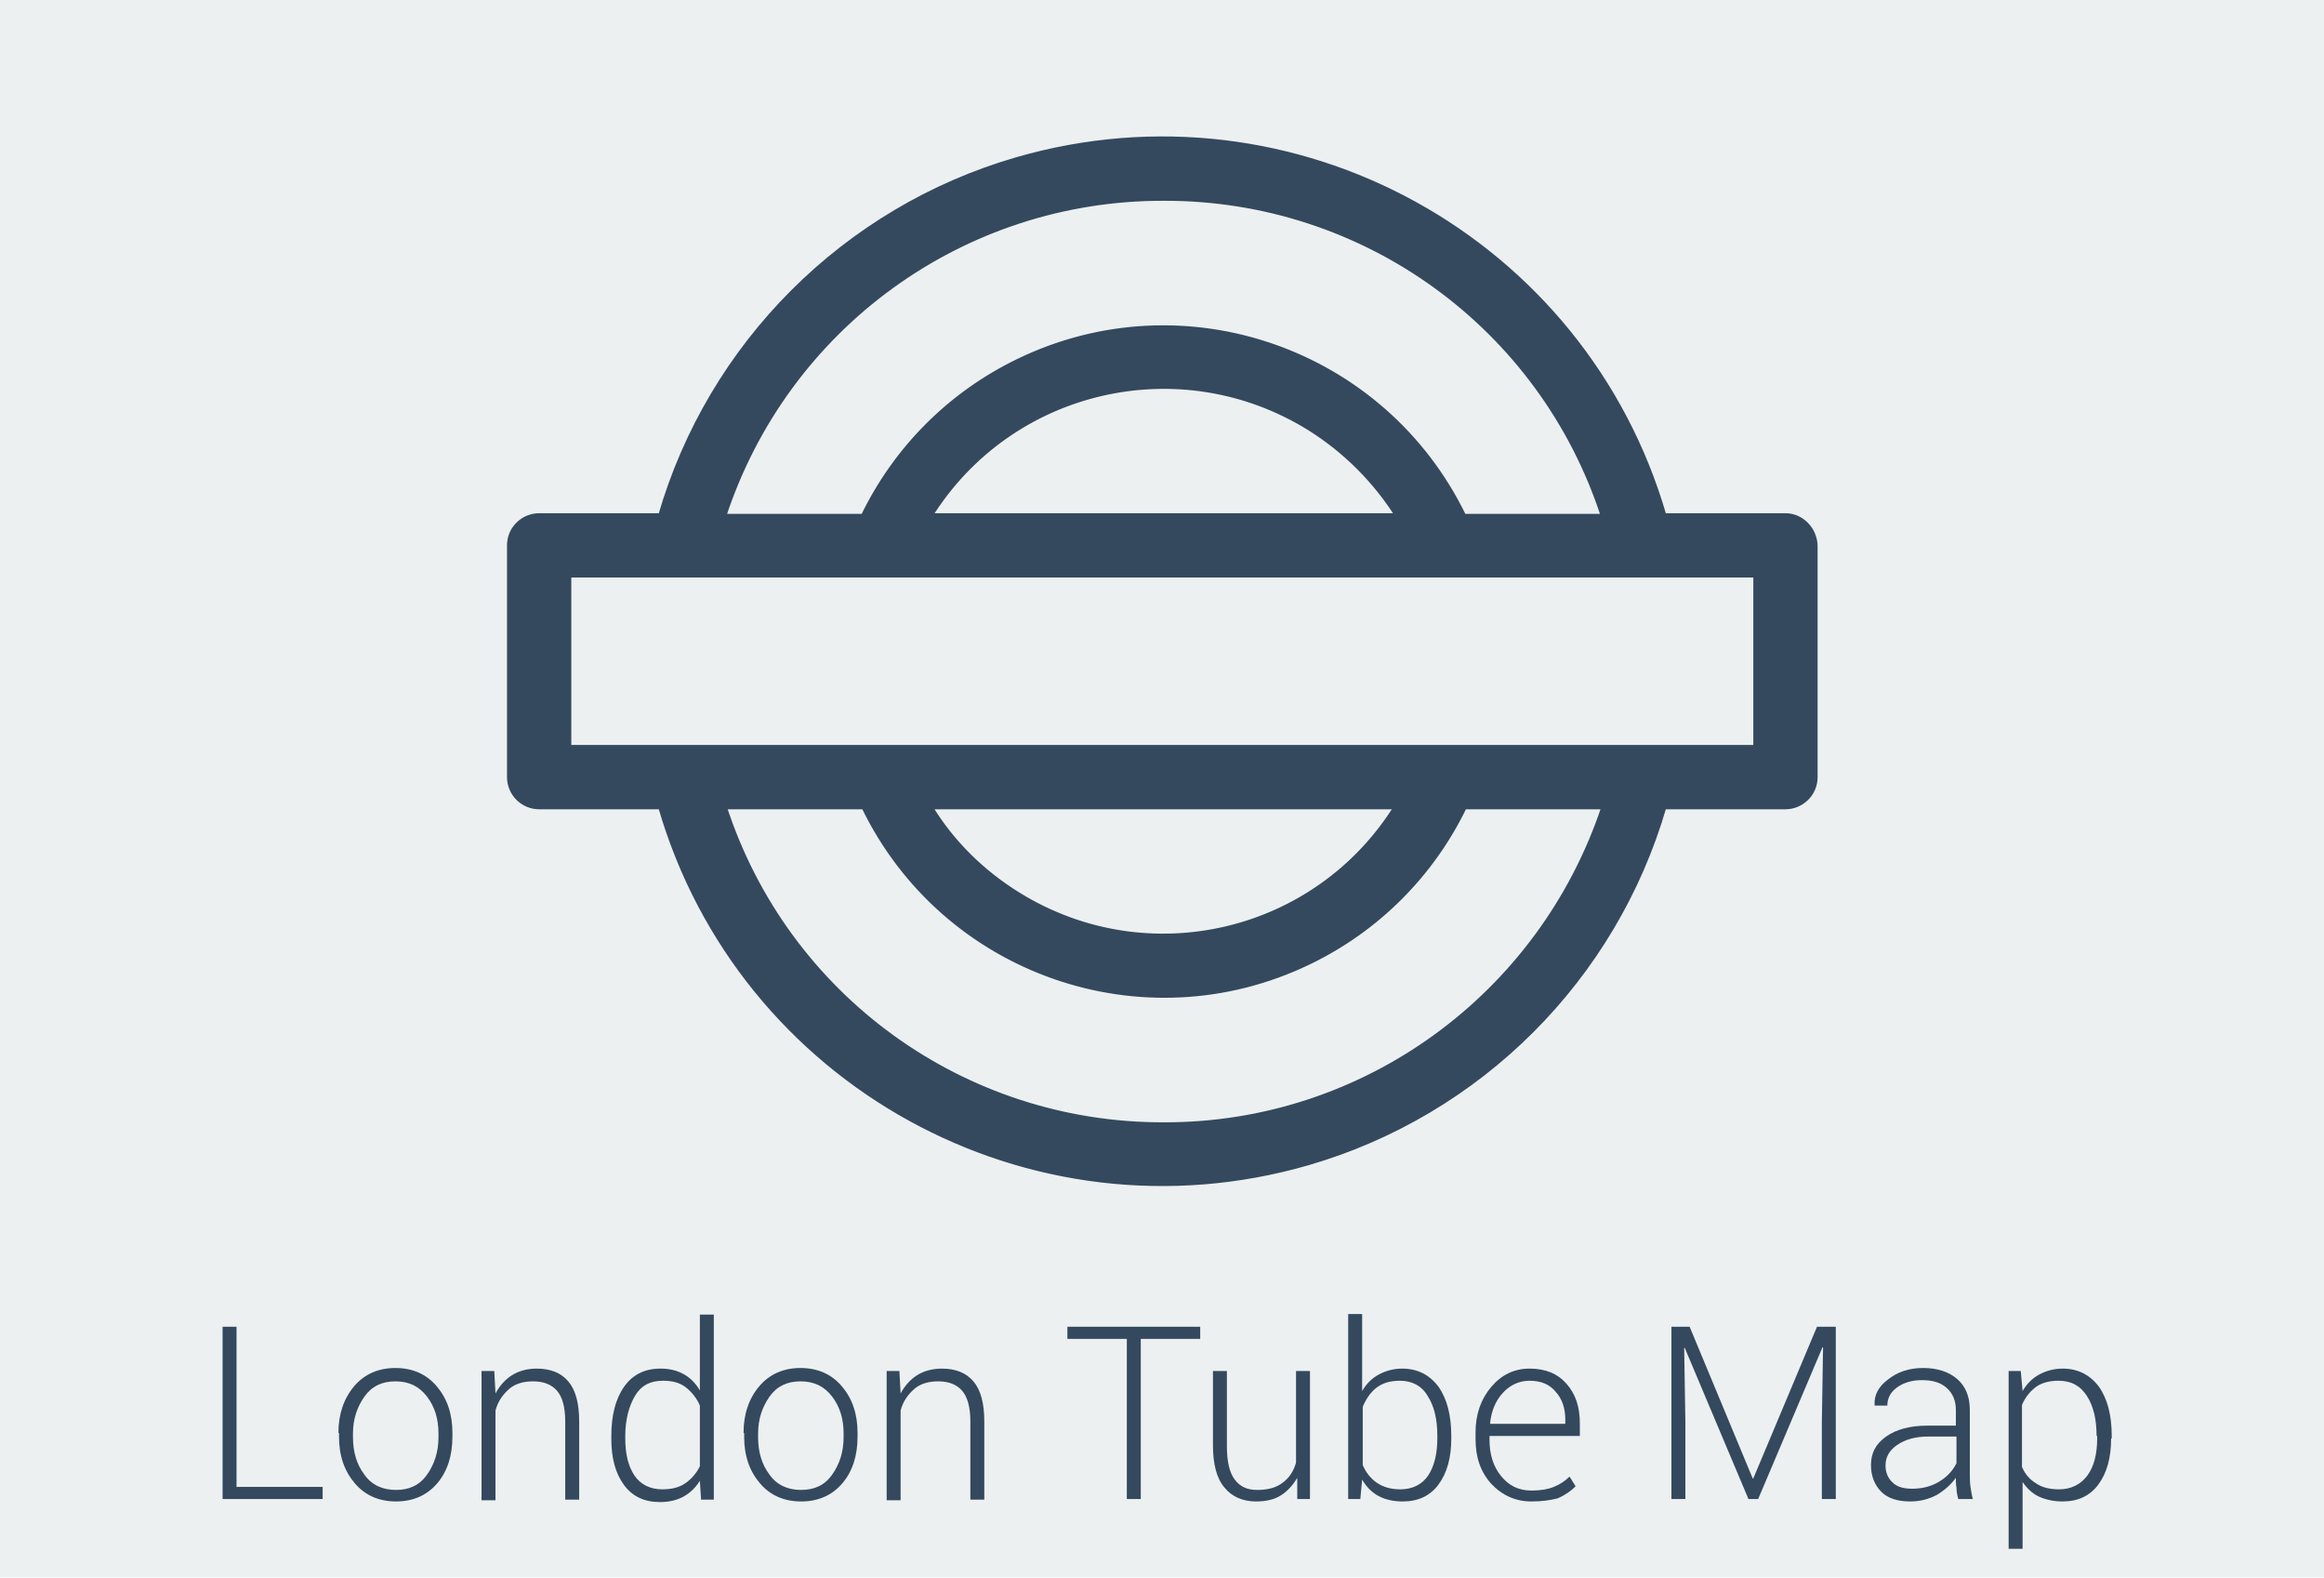
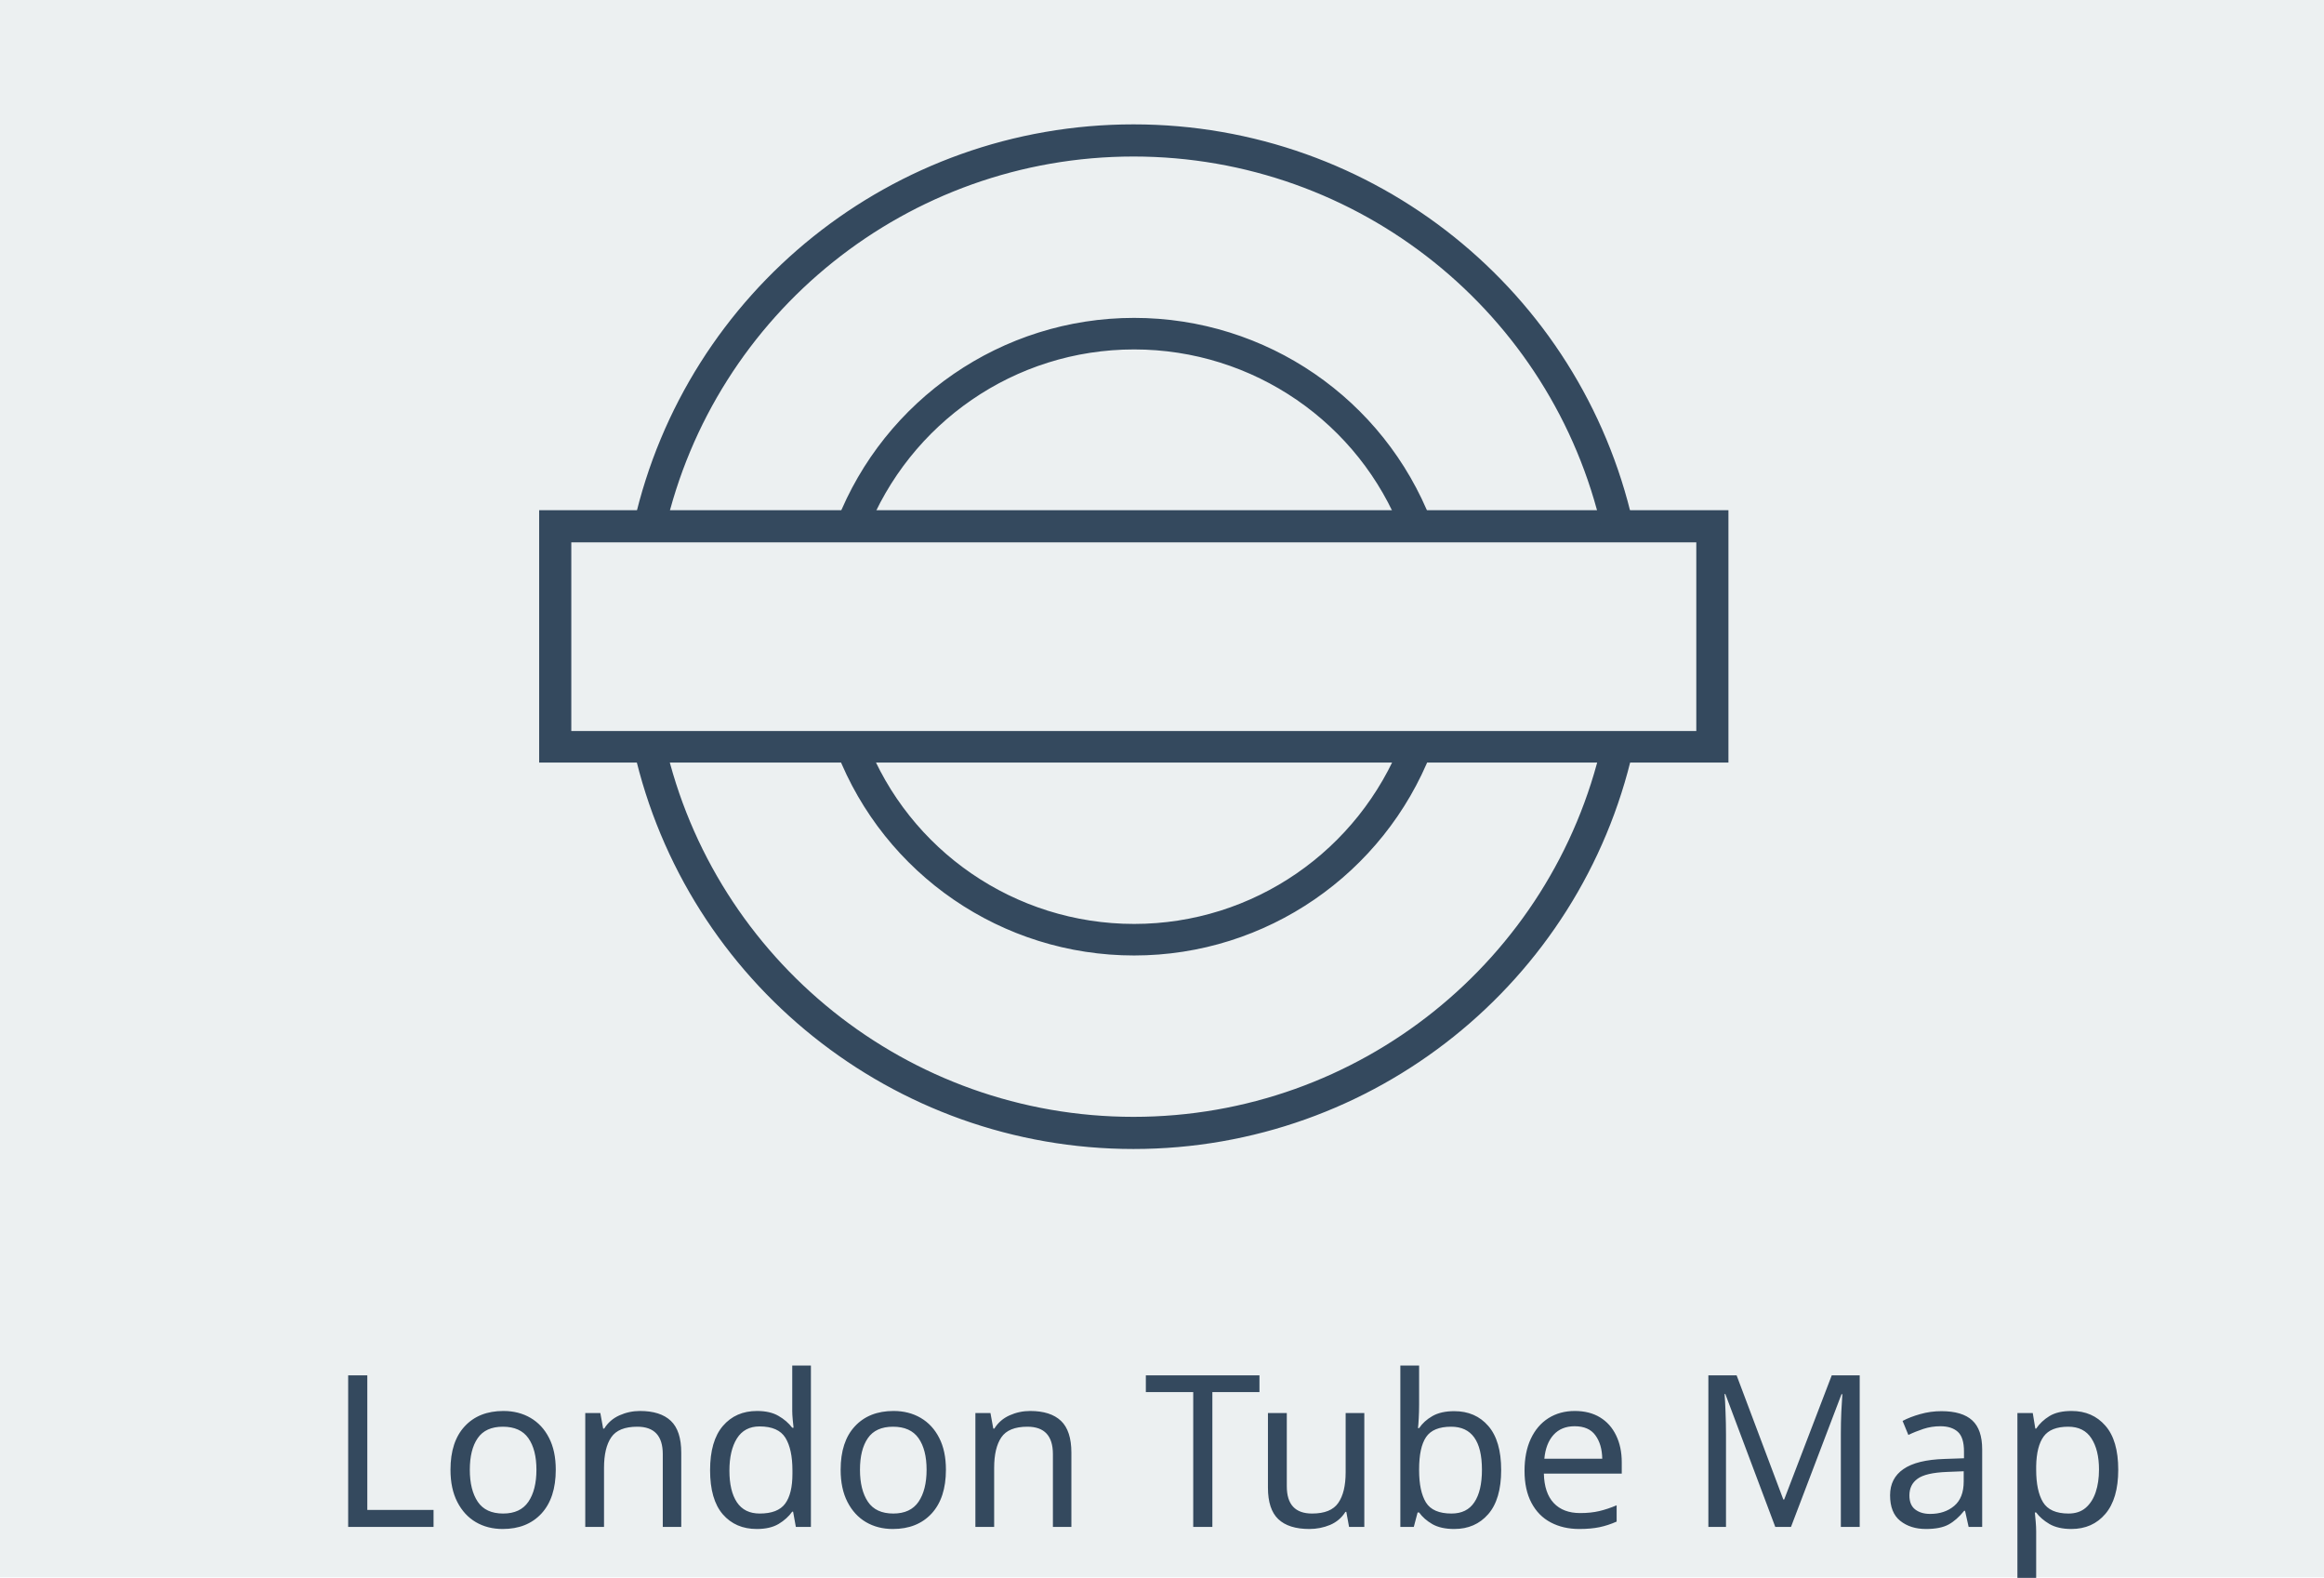
<svg xmlns="http://www.w3.org/2000/svg" version="1.1" id="Layer_1" x="0px" y="0px" viewBox="0 0 383.2 260" style="enable-background:new 0 0 383.2 260;" xml:space="preserve">
  <style type="text/css">
	.st0{fill:#ECF0F1;}
- 	.st1{enable-background:new    ;}
- 	.st2{fill:#34495E;}
- 	.st3{fill:#34495E;stroke:#34495E;stroke-miterlimit:10;}
+ 	.st1{fill:#34495E;stroke:#34495E;stroke-width:3;stroke-miterlimit:10;}
+ 	.st2{fill:none;}
+ 	.st3{fill:#34495E;}
+ 	.st4{font-family:'Lato-Light';}
+ 	.st5{font-size:35px;}
</style>
  <rect class="st0" width="383.2" height="260" />
-   <g class="st1">
-     <path class="st2" d="M39.1,245.1h14.1v2H36.7v-28.4h2.3V245.1z" />
-     <path class="st2" d="M55.8,236.2c0-3.1,0.9-5.7,2.6-7.7c1.7-2,4-3,6.8-3c2.8,0,5.1,1,6.8,3c1.7,2,2.6,4.5,2.6,7.7v0.6   c0,3.1-0.8,5.7-2.5,7.7s-4,3-6.8,3c-2.8,0-5.1-1-6.8-3c-1.7-2-2.6-4.5-2.6-7.7V236.2z M58.2,236.9c0,2.4,0.6,4.5,1.9,6.2   c1.2,1.7,3,2.5,5.2,2.5c2.2,0,3.9-0.8,5.1-2.5c1.2-1.7,1.9-3.7,1.9-6.2v-0.6c0-2.4-0.6-4.4-1.9-6.1s-3-2.5-5.2-2.5   s-3.9,0.8-5.1,2.5c-1.2,1.7-1.9,3.7-1.9,6.1V236.9z" />
-     <path class="st2" d="M81.5,226l0.2,3.7c0.7-1.3,1.6-2.3,2.7-3s2.5-1.1,4.1-1.1c2.3,0,4,0.7,5.2,2.1c1.2,1.4,1.8,3.6,1.8,6.6v12.9   h-2.3v-12.9c0-2.4-0.5-4.1-1.4-5.1c-0.9-1-2.2-1.5-3.9-1.5c-1.6,0-3,0.4-4,1.3c-1,0.9-1.8,2-2.2,3.5v14.8h-2.3V226H81.5z" />
-     <path class="st2" d="M100.8,236.7c0-3.4,0.7-6.1,2.1-8.1s3.4-3,6-3c1.5,0,2.7,0.3,3.8,0.9c1.1,0.6,2,1.5,2.7,2.7v-12.5h2.3v30.5   h-2.1l-0.2-3.1c-0.7,1.1-1.6,2-2.7,2.6c-1.1,0.6-2.4,0.9-3.9,0.9c-2.5,0-4.5-0.9-5.9-2.8s-2.1-4.4-2.1-7.6V236.7z M103.1,237.1   c0,2.6,0.5,4.6,1.5,6.1c1,1.5,2.6,2.3,4.6,2.3c1.5,0,2.8-0.3,3.8-1c1-0.7,1.8-1.6,2.4-2.8v-10c-0.5-1.2-1.3-2.2-2.3-3   c-1-0.8-2.3-1.1-3.8-1.1c-2.1,0-3.6,0.8-4.6,2.5c-1,1.7-1.6,3.9-1.6,6.6V237.1z" />
-     <path class="st2" d="M122.6,236.2c0-3.1,0.9-5.7,2.6-7.7c1.7-2,4-3,6.8-3c2.8,0,5.1,1,6.8,3c1.7,2,2.6,4.5,2.6,7.7v0.6   c0,3.1-0.8,5.7-2.5,7.7s-4,3-6.8,3c-2.8,0-5.1-1-6.8-3c-1.7-2-2.6-4.5-2.6-7.7V236.2z M125,236.9c0,2.4,0.6,4.5,1.9,6.2   c1.2,1.7,3,2.5,5.2,2.5c2.2,0,3.9-0.8,5.1-2.5c1.2-1.7,1.9-3.7,1.9-6.2v-0.6c0-2.4-0.6-4.4-1.9-6.1s-3-2.5-5.2-2.5   s-3.9,0.8-5.1,2.5c-1.2,1.7-1.9,3.7-1.9,6.1V236.9z" />
-     <path class="st2" d="M148.3,226l0.2,3.7c0.7-1.3,1.6-2.3,2.7-3s2.5-1.1,4.1-1.1c2.3,0,4,0.7,5.2,2.1c1.2,1.4,1.8,3.6,1.8,6.6v12.9   H160v-12.9c0-2.4-0.5-4.1-1.4-5.1c-0.9-1-2.2-1.5-3.9-1.5c-1.6,0-3,0.4-4,1.3c-1,0.9-1.8,2-2.2,3.5v14.8h-2.3V226H148.3z" />
+   <g>
+     <g>
+       <g>
+         <path class="st1" d="M281.2,87.9V122H92.7V87.9H281.2z M283.5,85.6H90.4v38.6h193.1V85.6z" />
+         <path class="st1" d="M232.5,122.7c-7.3,18.6-25.2,31.1-45.5,31.1s-38.3-12.5-45.5-31.1l-2.1,0.8c7.6,19.5,26.4,32.5,47.6,32.5     s40-13.1,47.6-32.5L232.5,122.7z" />
+         <path class="st1" d="M265.6,122.9c-8.3,36.4-40.8,62.7-78.7,62.7s-70.4-26.3-78.7-62.7l-2.2,0.5c8.5,37.5,42,64.5,80.9,64.5     s72.4-27,80.9-64.5L265.6,122.9z" />
+         <path class="st1" d="M234.6,86.4c-7.6-19.5-26.4-32.5-47.6-32.5s-40,13.1-47.6,32.5l2.1,0.8c7.3-18.6,25.2-31.1,45.5-31.1     s38.3,12.5,45.5,31.1L234.6,86.4z" />
+         <path class="st1" d="M267.8,86.5C259.3,49,225.9,22,186.9,22s-72.4,27-80.9,64.5l2.2,0.5c8.3-36.4,40.8-62.7,78.7-62.7     s70.4,26.3,78.7,62.7L267.8,86.5z" />
+       </g>
+     </g>
  </g>
-   <g class="st1">
-     <path class="st2" d="M197.9,220.7h-9.8v26.4h-2.3v-26.4H176v-2h21.9V220.7z" />
-   </g>
-   <g class="st1">
-     <path class="st2" d="M213.9,243.6c-0.7,1.2-1.6,2.2-2.7,2.9c-1.1,0.7-2.5,1-4.1,1c-2.2,0-4-0.8-5.2-2.3c-1.3-1.5-1.9-3.9-1.9-7V226   h2.3v12.3c0,2.6,0.4,4.4,1.3,5.6s2.1,1.7,3.7,1.7c1.8,0,3.2-0.4,4.2-1.2c1.1-0.8,1.8-1.9,2.2-3.3V226h2.3v21.1h-2.1L213.9,243.6z" />
-     <path class="st2" d="M239.3,237.1c0,3.2-0.7,5.7-2.1,7.6c-1.4,1.9-3.4,2.8-5.9,2.8c-1.5,0-2.9-0.3-4-0.9c-1.1-0.6-2-1.5-2.7-2.7   l-0.3,3.2h-2v-30.5h2.3v12.7c0.7-1.2,1.6-2.1,2.7-2.7s2.4-1,3.9-1c2.5,0,4.5,1,6,3c1.4,2,2.1,4.7,2.1,8.1V237.1z M237,236.7   c0-2.7-0.5-4.9-1.6-6.6c-1-1.7-2.6-2.5-4.6-2.5c-1.6,0-2.9,0.4-3.9,1.2c-1,0.8-1.7,1.9-2.2,3.1v9.6c0.5,1.2,1.3,2.2,2.3,2.9   s2.3,1.1,3.9,1.1c2,0,3.6-0.8,4.6-2.3c1-1.5,1.5-3.6,1.5-6.1V236.7z" />
-     <path class="st2" d="M252.5,247.5c-2.6,0-4.8-1-6.6-2.9c-1.8-2-2.6-4.4-2.6-7.4v-1.1c0-3,0.9-5.5,2.6-7.5s3.8-3,6.3-3   c2.6,0,4.6,0.8,6.1,2.5s2.2,3.8,2.2,6.6v2h-14.9v0.6c0,2.4,0.6,4.4,1.9,6c1.3,1.6,2.9,2.4,5,2.4c1.5,0,2.7-0.2,3.7-0.6   c1-0.4,1.9-1,2.6-1.7l1,1.6c-0.8,0.8-1.8,1.5-3,2C255.6,247.3,254.2,247.5,252.5,247.5z M252.2,227.6c-1.7,0-3.2,0.7-4.4,2   c-1.2,1.3-1.9,3-2.1,5l0,0.1h12.4V234c0-1.8-0.5-3.4-1.6-4.6C255.5,228.2,254.1,227.6,252.2,227.6z" />
-     <path class="st2" d="M278.6,218.7l10.4,25h0.1l10.5-25h3.1v28.4h-2.3v-12.6l0.2-12.4l-0.1,0l-10.6,25h-1.6l-10.5-24.9l-0.1,0   l0.2,12.3v12.6h-2.3v-28.4H278.6z" />
-     <path class="st2" d="M322.9,247.1c-0.2-0.7-0.3-1.3-0.3-1.9c-0.1-0.5-0.1-1-0.1-1.6c-0.8,1.1-1.8,2-3.1,2.8   c-1.3,0.7-2.8,1.1-4.4,1.1c-2.1,0-3.7-0.5-4.8-1.6c-1.1-1.1-1.7-2.6-1.7-4.4c0-2,0.8-3.5,2.5-4.7c1.7-1.2,4-1.8,6.8-1.8h4.7v-2.6   c0-1.5-0.5-2.7-1.5-3.6c-1-0.9-2.3-1.3-4.1-1.3c-1.6,0-3,0.4-4.1,1.2s-1.6,1.8-1.6,3l-2.1,0l0-0.1c-0.1-1.6,0.6-3,2.2-4.2   c1.5-1.2,3.4-1.9,5.8-1.9c2.3,0,4.2,0.6,5.6,1.8c1.4,1.2,2.1,2.9,2.1,5.1v10.4c0,0.7,0,1.5,0.1,2.2c0.1,0.7,0.2,1.4,0.4,2.1H322.9z    M315.3,245.4c1.7,0,3.2-0.4,4.5-1.2s2.2-1.8,2.8-3v-4.4h-4.7c-2.1,0-3.8,0.5-5.1,1.4s-1.9,2-1.9,3.4c0,1.1,0.4,2.1,1.2,2.8   C312.8,245.1,313.9,245.4,315.3,245.4z" />
-     <path class="st2" d="M348.1,237.1c0,3.2-0.7,5.7-2.1,7.6c-1.4,1.9-3.4,2.8-5.9,2.8c-1.5,0-2.8-0.3-3.9-0.8s-2-1.4-2.7-2.4v11h-2.3   V226h2l0.3,3.3c0.7-1.2,1.6-2.1,2.7-2.7s2.4-1,3.9-1c2.5,0,4.5,1,6,3c1.4,2,2.1,4.7,2.1,8.1V237.1z M345.7,236.7   c0-2.7-0.5-4.9-1.6-6.6c-1.1-1.7-2.6-2.5-4.7-2.5c-1.6,0-2.9,0.4-3.8,1.1c-1,0.8-1.7,1.7-2.2,2.9v10.2c0.5,1.2,1.3,2.1,2.3,2.7   c1,0.7,2.3,1,3.8,1c2,0,3.6-0.8,4.7-2.3c1.1-1.5,1.6-3.6,1.6-6.1V236.7z" />
-   </g>
-   <path class="st3" d="M294.4,85.1h-20.1c-13.2-45.6-60.9-71.9-106.6-58.7c-28.3,8.2-50.5,30.4-58.7,58.7H88.9c-2.6,0-4.8,2.1-4.8,4.8  v38.2c0,2.6,2.1,4.8,4.8,4.8H109c13.2,45.6,60.9,71.9,106.6,58.7c28.3-8.2,50.5-30.4,58.7-58.7h20.1c2.6,0,4.8-2.1,4.8-4.8V89.9  C299.1,87.3,297,85.1,294.4,85.1z M191.9,32.6c33.1-0.1,62.4,21.1,72.6,52.6h-23.2c-13.2-27.3-46-38.8-73.3-25.6  c-11.2,5.4-20.2,14.4-25.6,25.6h-23.2C129.5,53.7,158.8,32.5,191.9,32.6z M230.6,85.1h-77.4c13.3-21.4,41.4-27.9,62.8-14.6  C221.9,74.2,226.9,79.2,230.6,85.1L230.6,85.1z M191.9,185.5c-33.1,0.1-62.4-21.1-72.6-52.6h23.2c13.2,27.3,46,38.8,73.3,25.6  c11.2-5.4,20.2-14.4,25.6-25.6h23.2C254.2,164.3,224.9,185.6,191.9,185.5L191.9,185.5z M153.2,132.9h77.2  c-13.2,21.3-41.1,27.9-62.5,14.7C161.9,143.9,156.8,138.9,153.2,132.9z M289.6,123.3H93.7V94.7h195.9V123.3z" />
+   <rect x="54" y="226.2" class="st2" width="275.2" height="45.8" />
+   <text transform="matrix(1 0 0 1 54.0181 251.6933)" class="st3 st4 st5">London Tube Map</text>
</svg>
